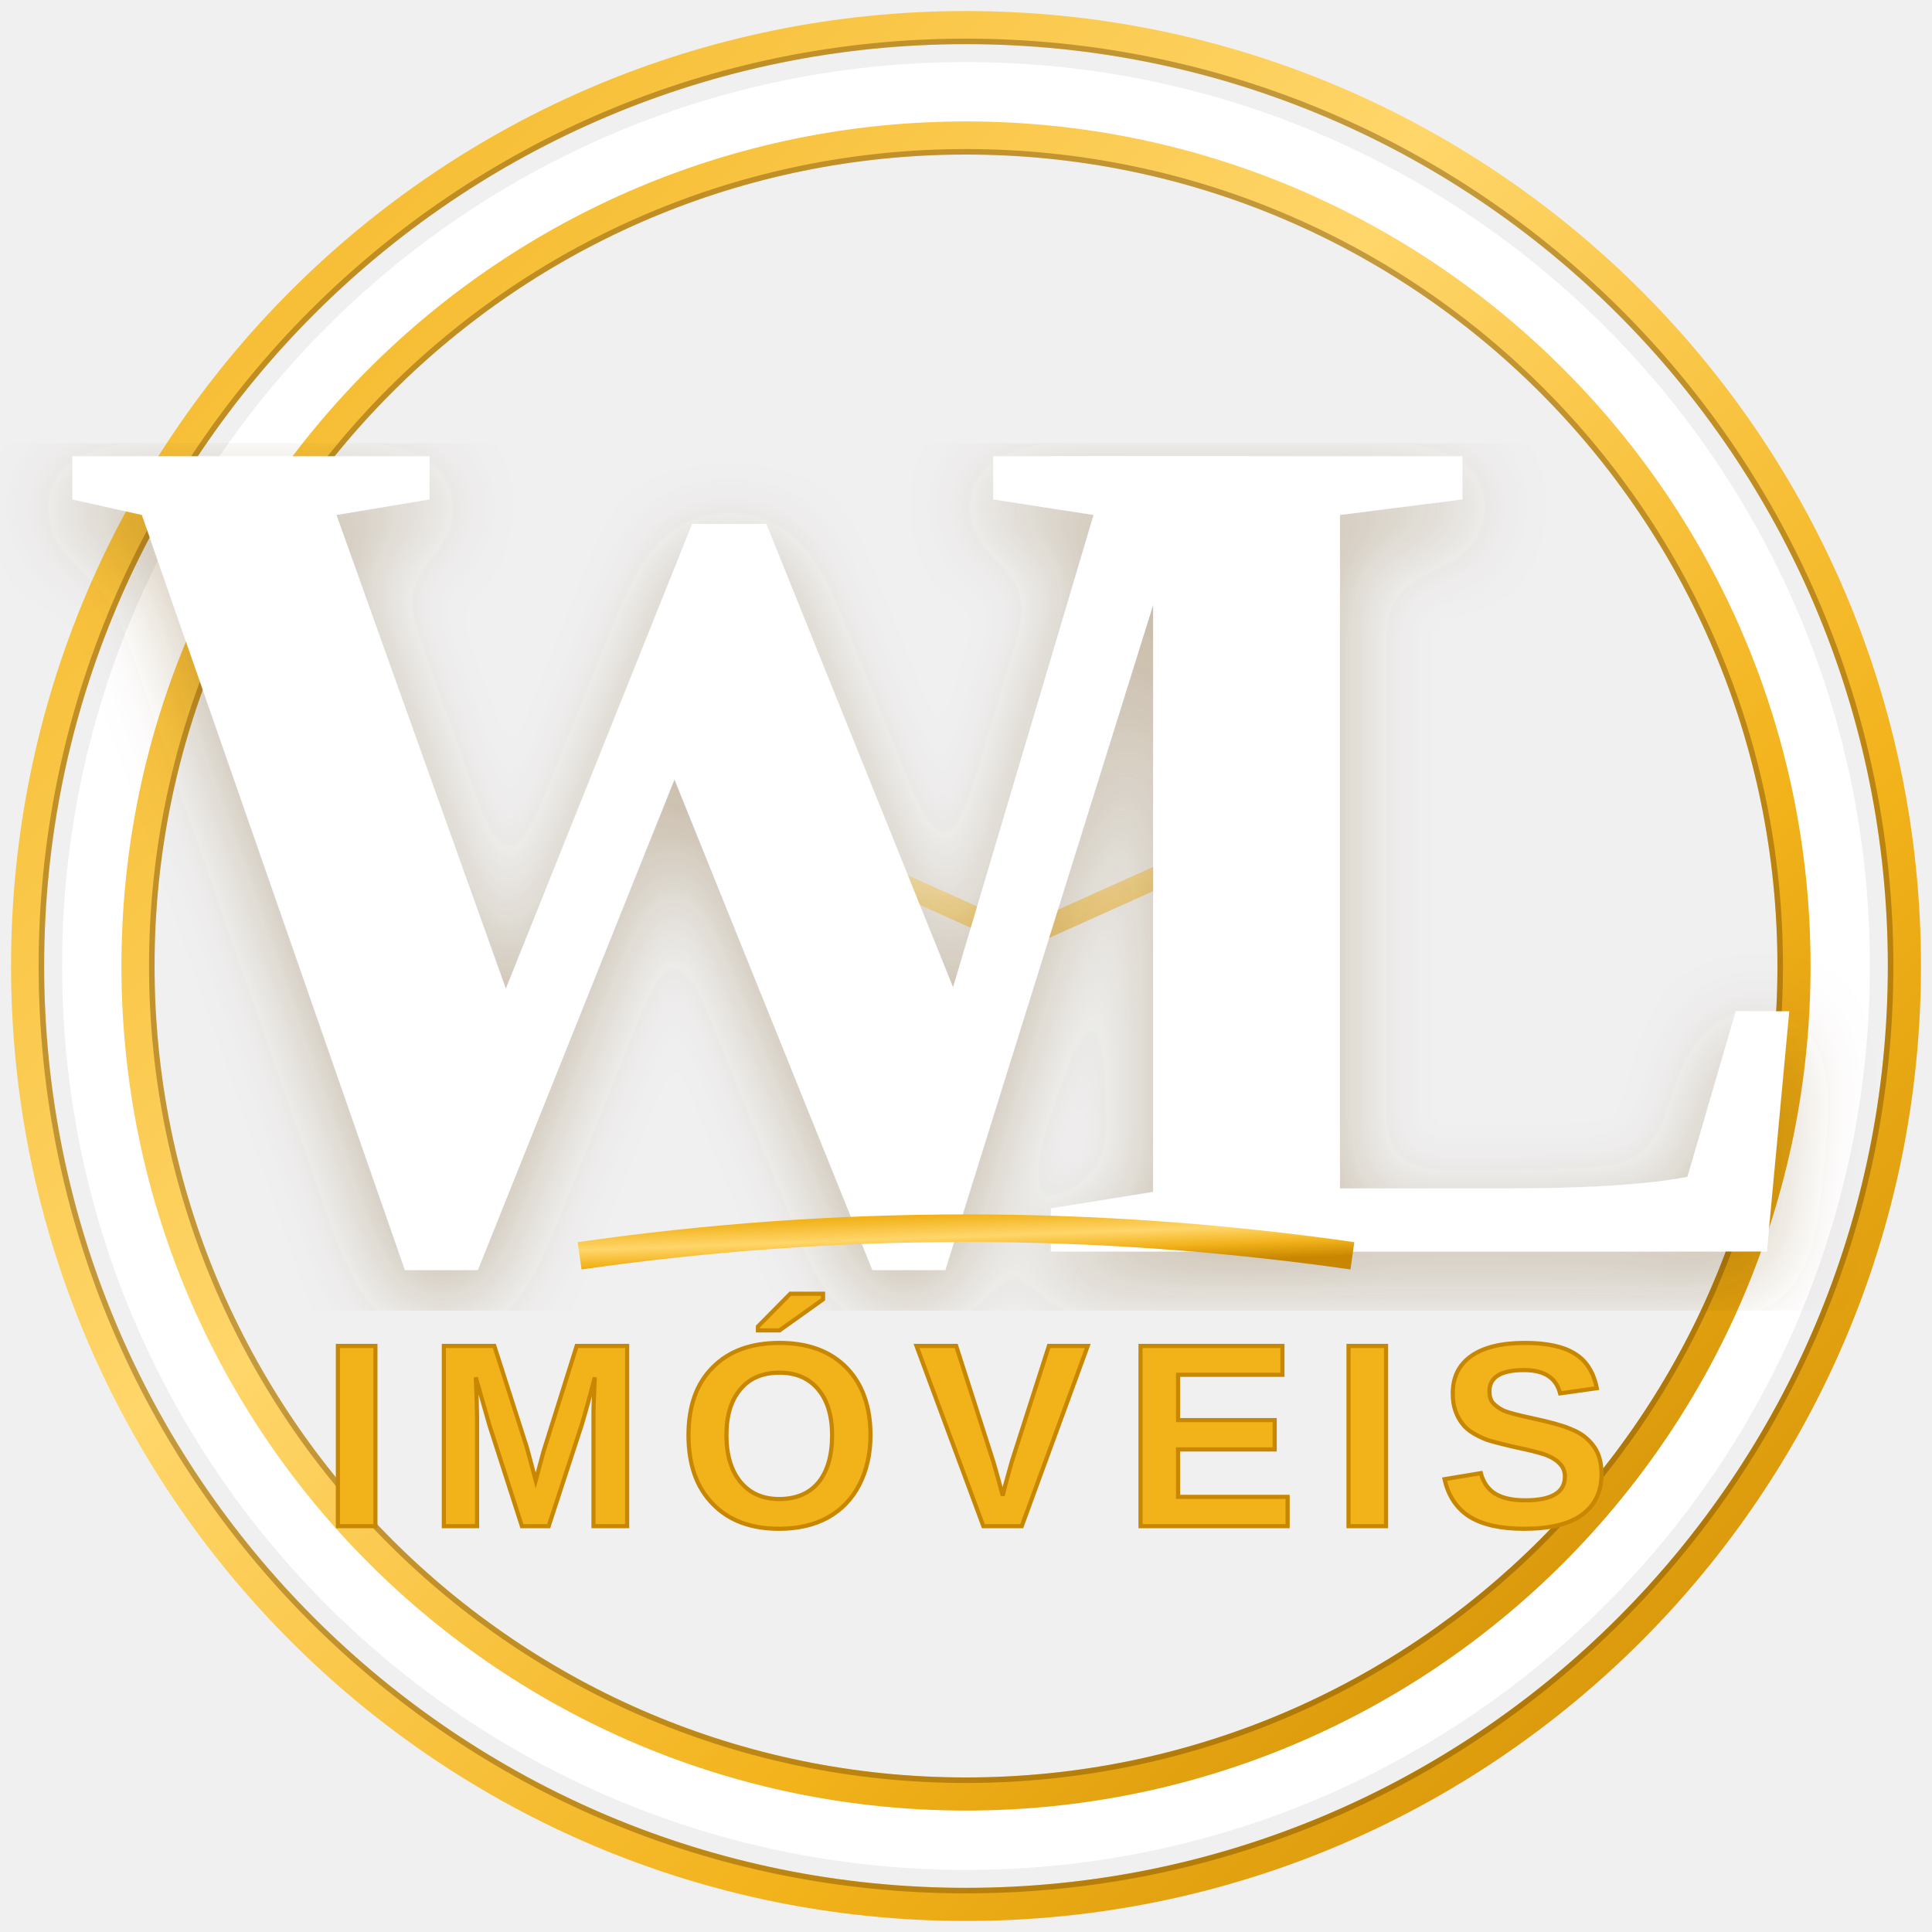
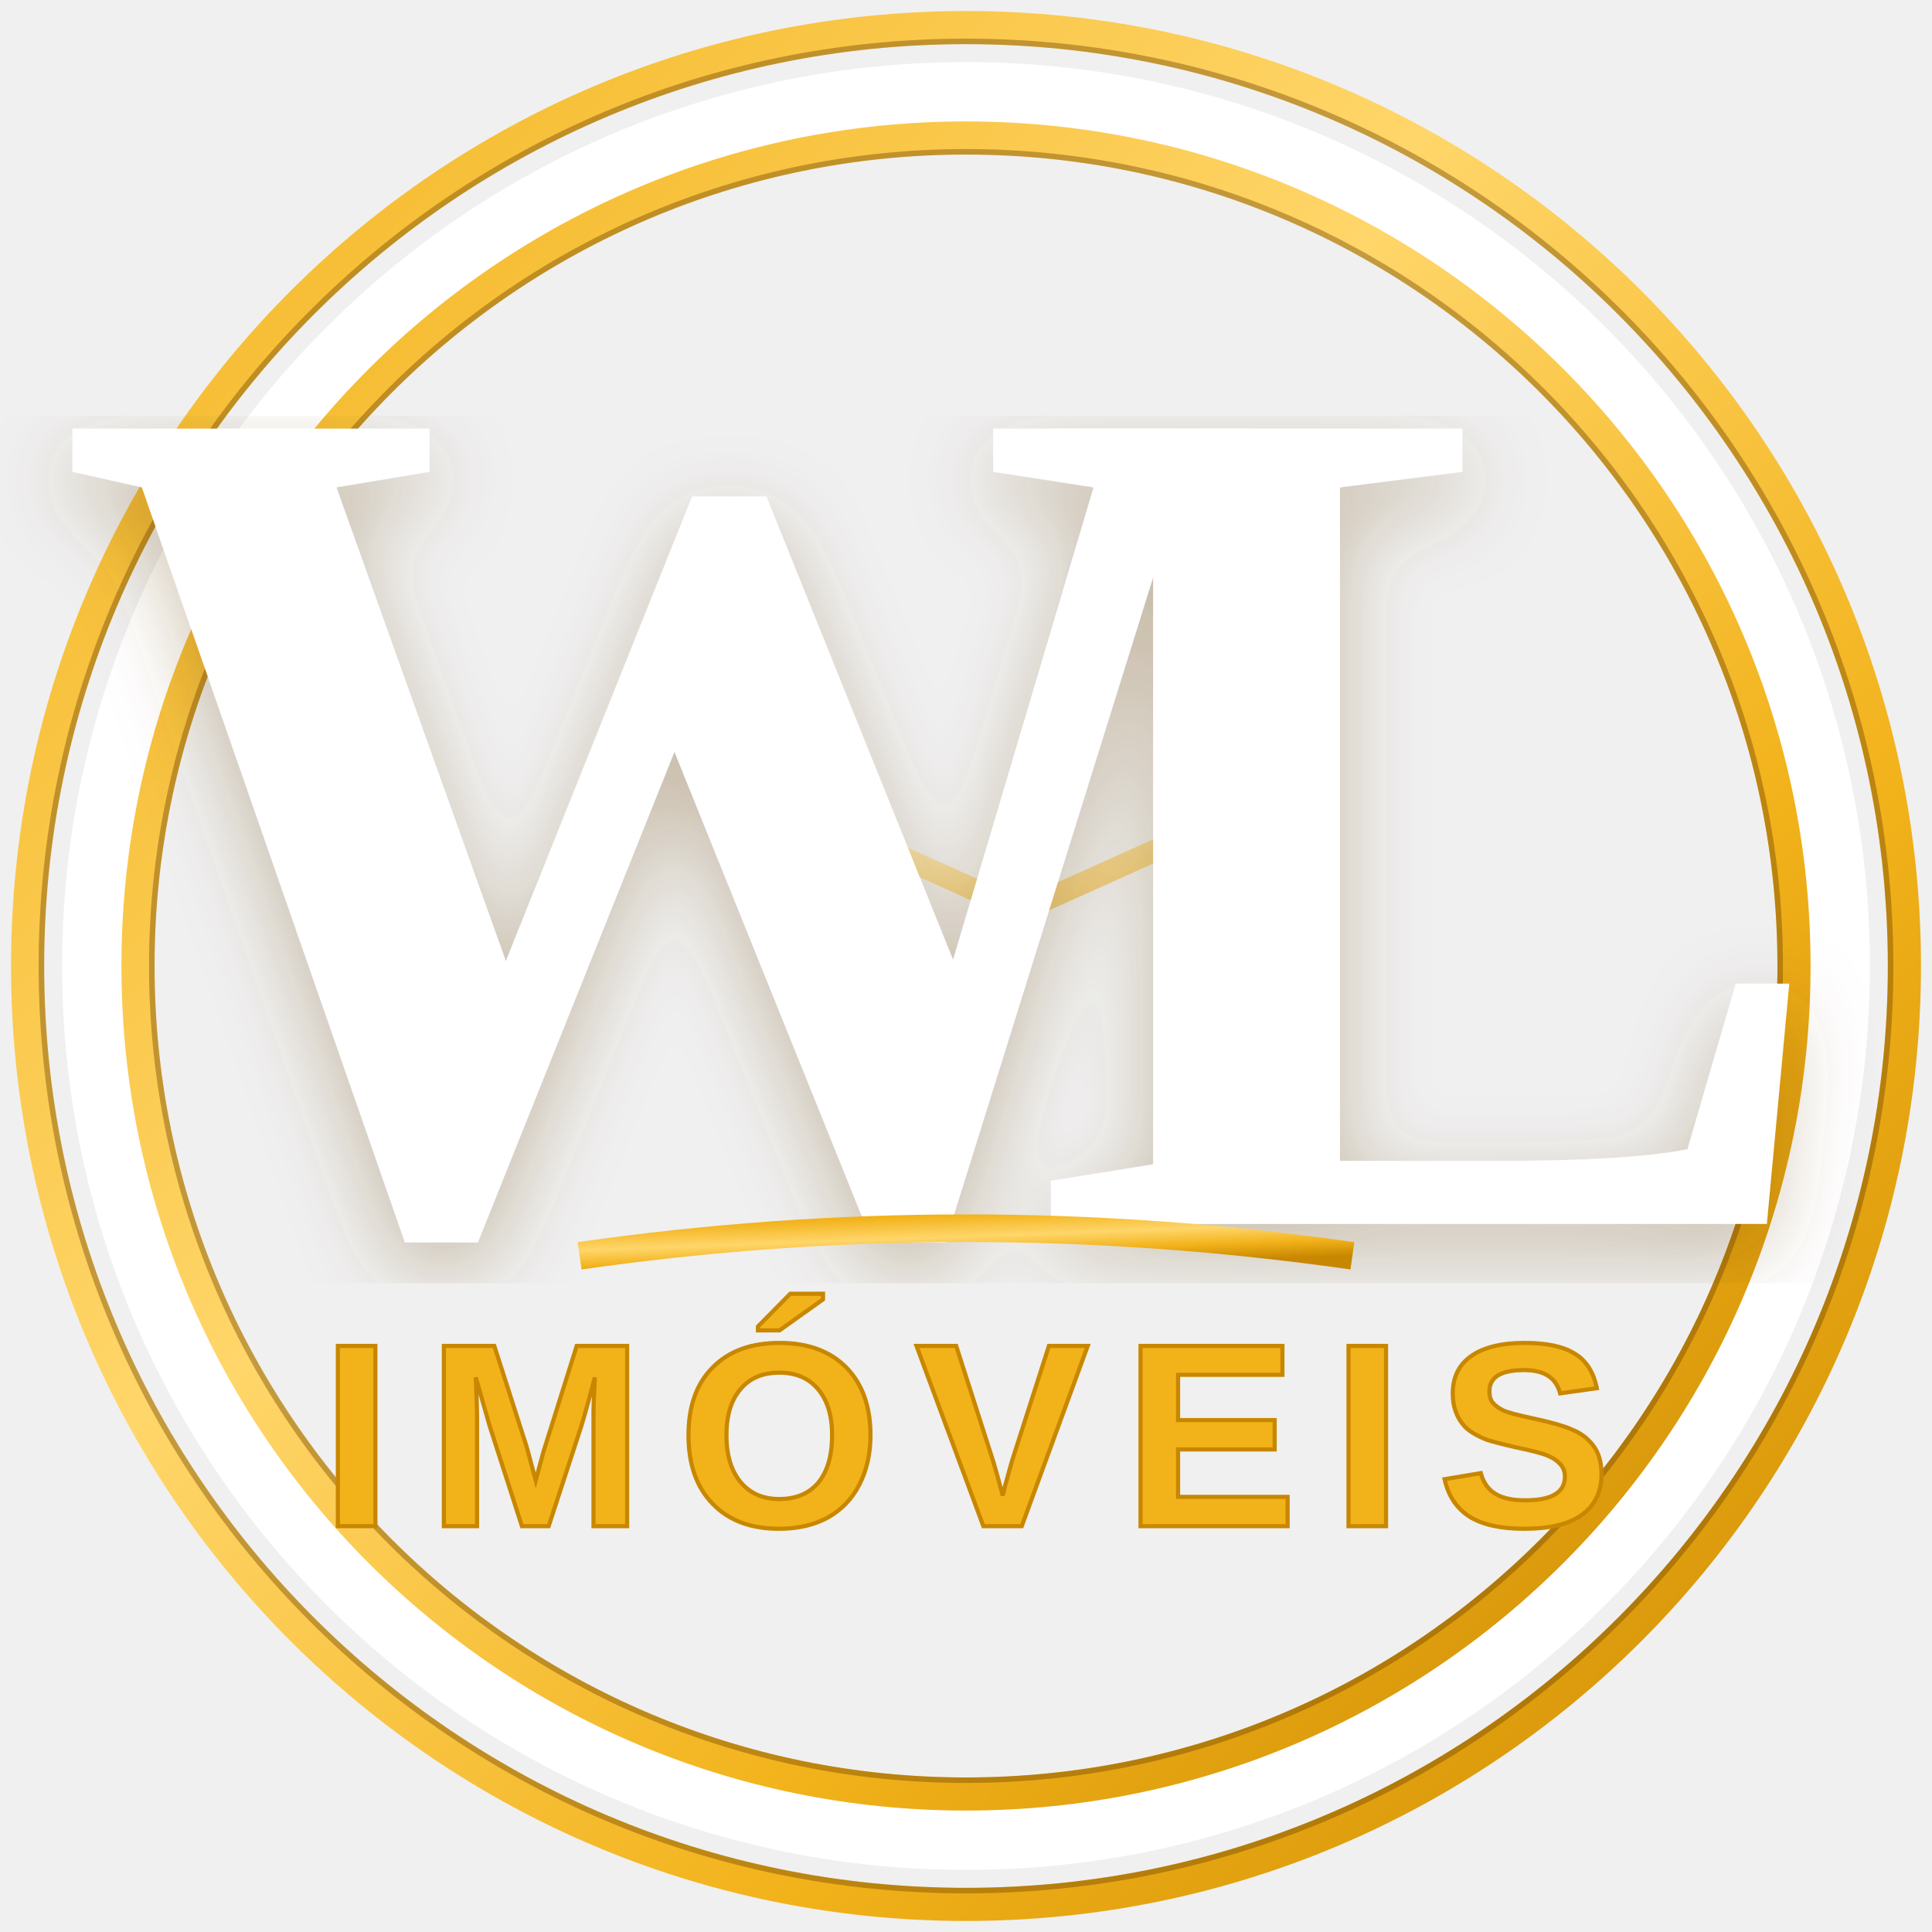
<svg xmlns="http://www.w3.org/2000/svg" width="70" height="70" viewBox="0 0 70 70" preserveAspectRatio="xMidYMid meet">
  <defs>
    <linearGradient id="goldGrad" x1="0%" y1="0%" x2="100%" y2="100%">
      <stop offset="0%" style="stop-color:#F2B21A" />
      <stop offset="40%" style="stop-color:#FFD66A" />
      <stop offset="70%" style="stop-color:#F2B21A" />
      <stop offset="100%" style="stop-color:#C88700" />
    </linearGradient>
    <linearGradient id="goldDark" x1="0%" y1="0%" x2="100%" y2="100%">
      <stop offset="0%" style="stop-color:#C88700" />
      <stop offset="50%" style="stop-color:#F2B21A" />
      <stop offset="100%" style="stop-color:#C88700" />
    </linearGradient>
    <filter id="shadow" x="-5%" y="-5%" width="110%" height="110%">
      <feDropShadow dx="0" dy="1" stdDeviation="1.5" flood-color="#6B4200" flood-opacity="0.3" />
    </filter>
  </defs>
  <circle cx="35" cy="35" r="34" fill="none" stroke="url(#goldGrad)" stroke-width="1.2" />
  <circle cx="35" cy="35" r="33.5" fill="none" stroke="#6B4200" stroke-width="0.2" opacity="0.4" />
  <circle cx="35" cy="35" r="31.5" fill="none" stroke="#FFFFFF" stroke-width="2.5" />
  <circle cx="35" cy="35" r="30" fill="none" stroke="url(#goldGrad)" stroke-width="1.2" />
  <circle cx="35" cy="35" r="29.5" fill="none" stroke="#6B4200" stroke-width="0.2" opacity="0.4" />
-   <path d="M 27 29.5 L 37 34 L 47 29.5" fill="none" stroke="url(#goldGrad)" stroke-width="0.8" opacity="0.5" />
+   <path d="M 27 28.5 L 37 33 L 47 28.5" fill="none" stroke="url(#goldGrad)" stroke-width="0.8" opacity="0.5" />
  <g filter="url(#shadow)">
-     <text x="24" y="30.5" font-family="'Times New Roman', Georgia, serif" font-size="44" font-weight="bold" fill="#FFFFFF" text-anchor="middle" dominant-baseline="central">W</text>
-     <text x="52" y="30.5" font-family="'Times New Roman', Georgia, serif" font-size="44" font-weight="bold" fill="#FFFFFF" text-anchor="middle" dominant-baseline="central">L</text>
+     <text x="24" y="29.5" font-family="'Times New Roman', Georgia, serif" font-size="44" font-weight="bold" fill="#FFFFFF" text-anchor="middle" dominant-baseline="central">W</text>
+     <text x="52" y="29.5" font-family="'Times New Roman', Georgia, serif" font-size="44" font-weight="bold" fill="#FFFFFF" text-anchor="middle" dominant-baseline="central">L</text>
  </g>
  <path d="M 21 45.5 Q 35 43.5 49 45.5" fill="none" stroke="url(#goldGrad)" stroke-width="1" />
  <text x="35" y="52" font-family="Arial, Helvetica, sans-serif" font-size="9.5" font-weight="bold" fill="#F2B21A" text-anchor="middle" letter-spacing="1.2" dominant-baseline="central" stroke="#C88700" stroke-width="0.15">
    IMÓVEIS
  </text>
</svg>
